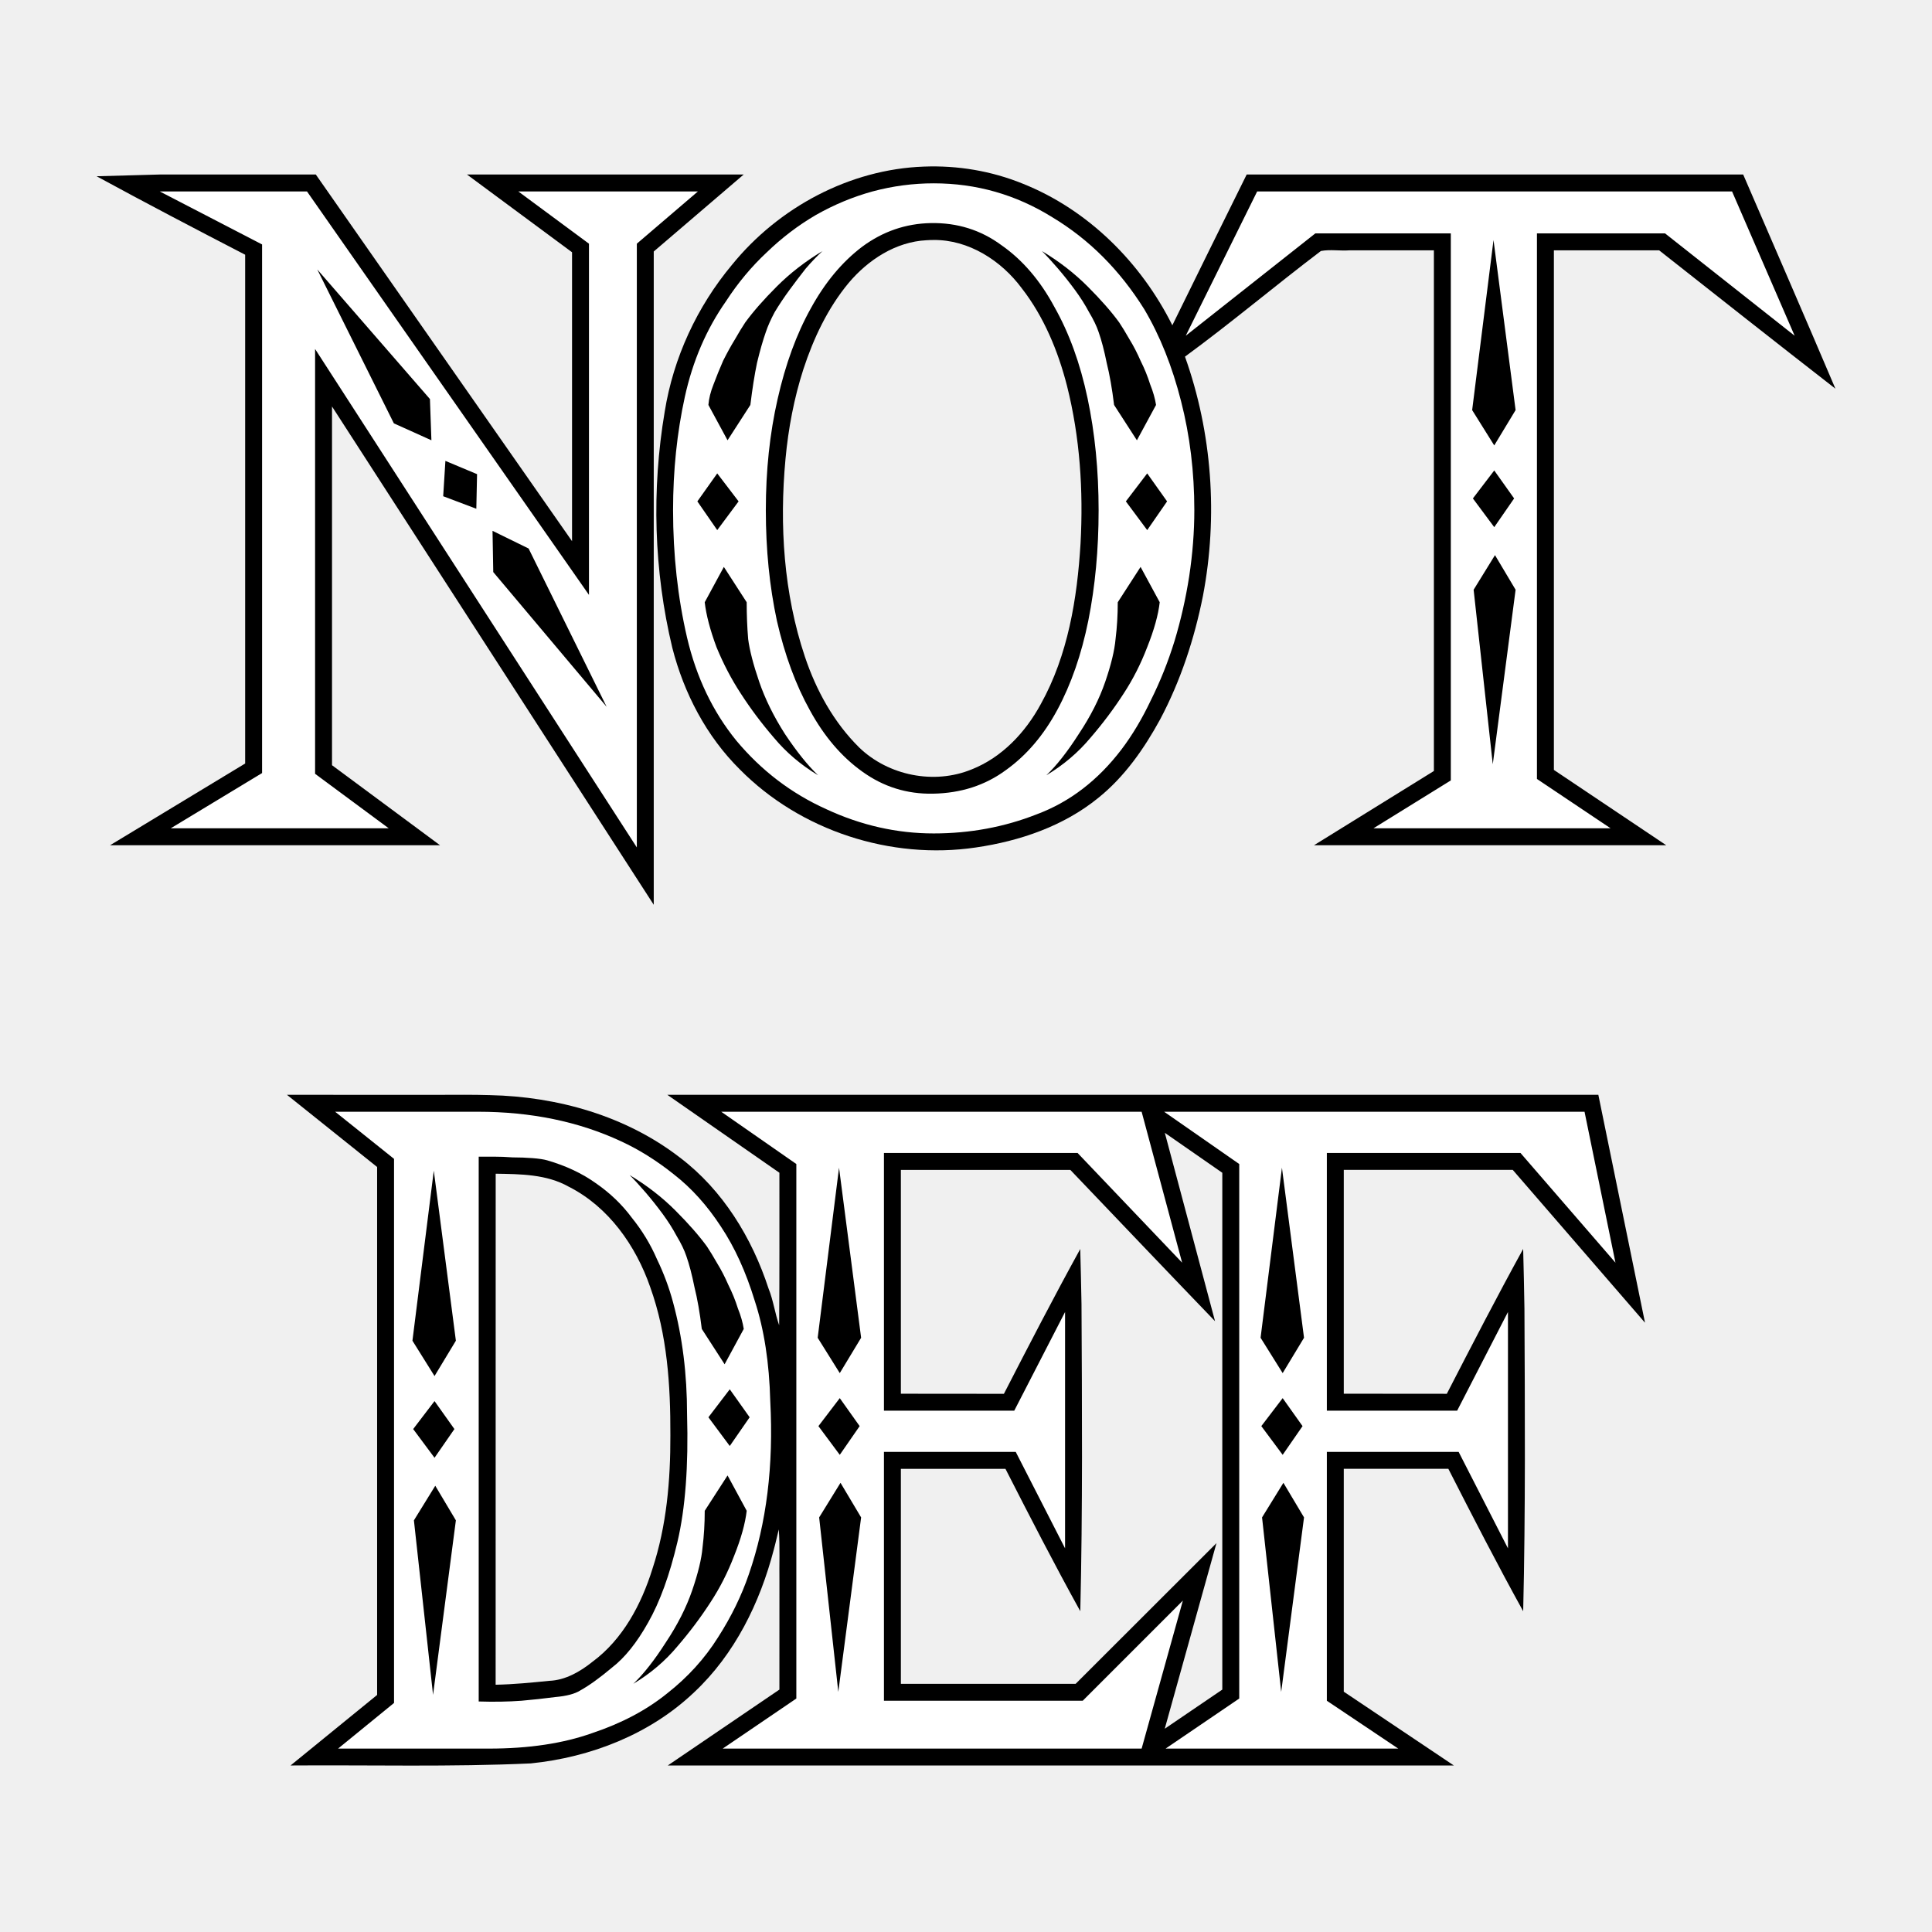
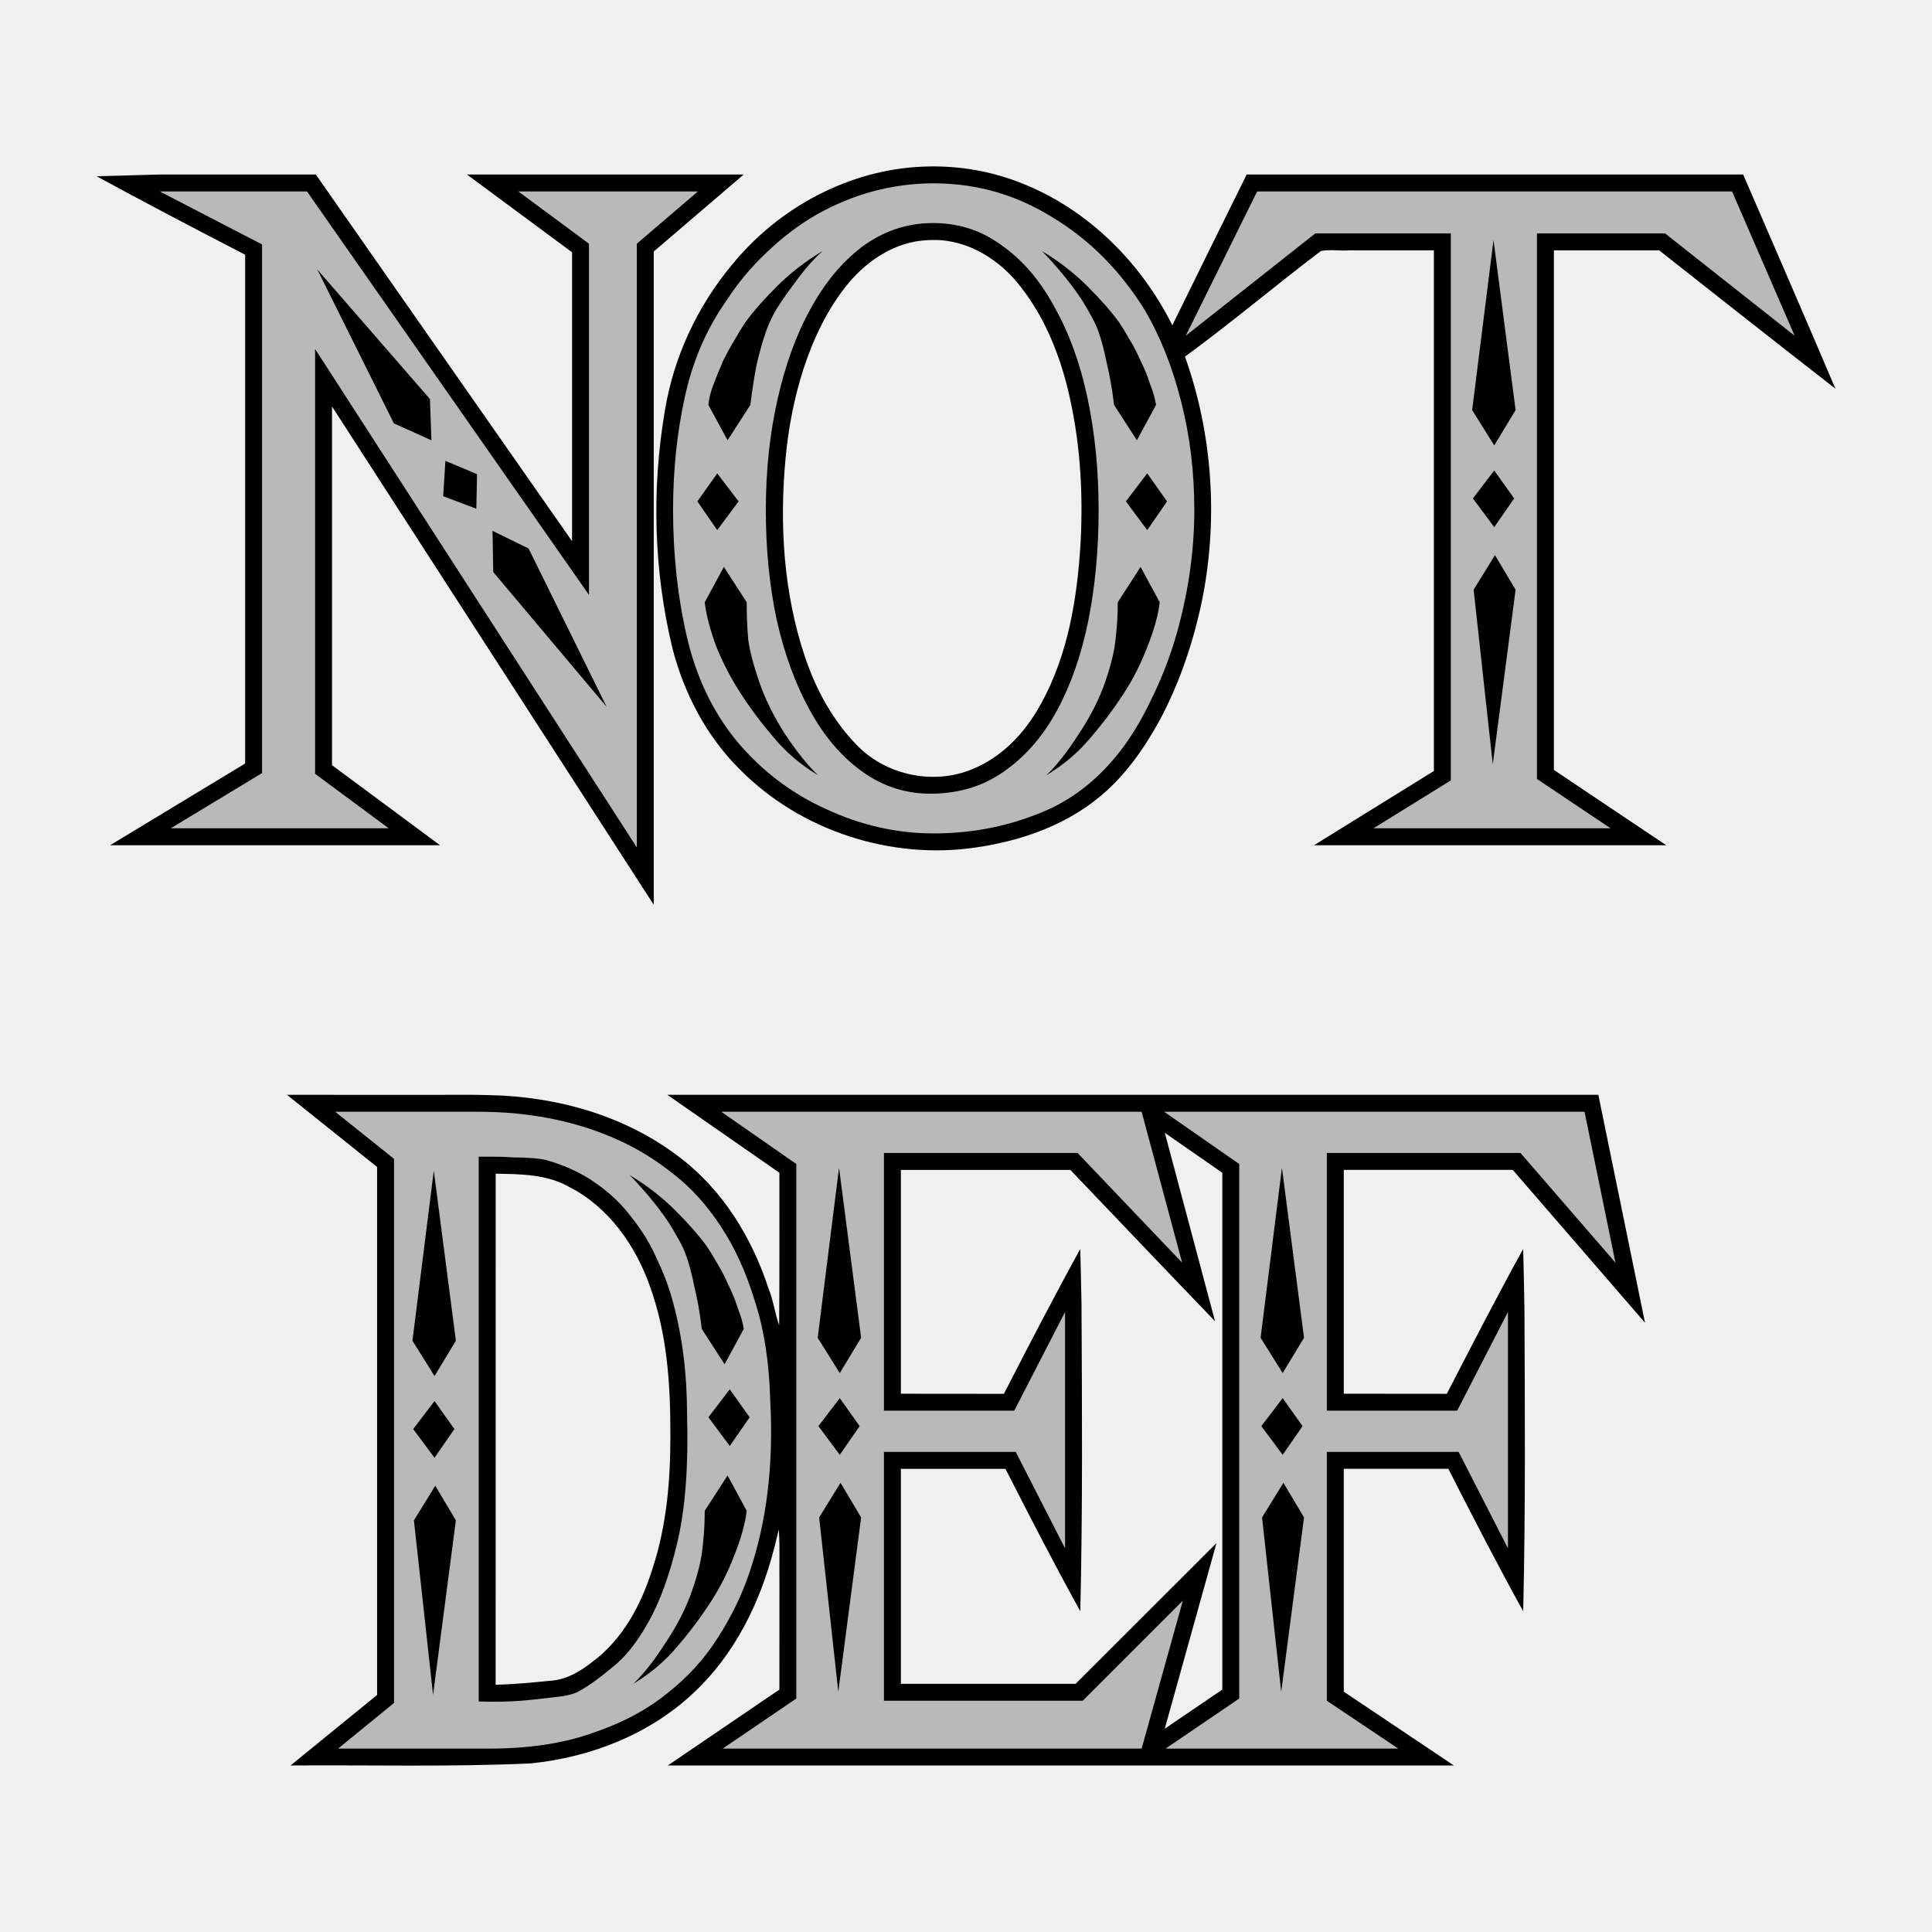
<svg xmlns="http://www.w3.org/2000/svg" width="1000" height="1000" viewBox="0 0 264.583 264.583" version="1.1" id="svg8">
  <defs id="defs2">
    </defs>
  <g id="layer1" transform="matrix(0.8758495,0,0,0.8758495,17.95567,-11.97342)" style="stroke-width:1.142">
    <path id="path14734" style="font-style:normal;font-variant:normal;font-weight:normal;font-stretch:normal;font-size:115.12px;line-height:1.25;font-family:Triforce;-inkscape-font-specification:Triforce;text-align:center;letter-spacing:0px;word-spacing:0px;text-anchor:middle;fill:#000000;fill-opacity:1;stroke:none;stroke-width:3.286" d="m 123.965,39.719 c -11.619,0.415 -22.728,6.38 -30.012,15.357 -5.462,6.536 -9.167,14.531 -10.517,22.946 -2.064,12.225 -1.709,24.875 1.185,36.936 1.818,7.103 5.331,13.845 10.567,19.028 9.464,9.575 23.599,14.168 36.894,12.196 6.87,-0.999 13.722,-3.333 19.159,-7.765 4.09,-3.289 7.149,-7.674 9.648,-12.245 3.211,-6.047 5.369,-12.624 6.703,-19.328 2.369,-12.425 1.444,-25.485 -2.809,-37.407 7.244,-5.301 14.102,-11.102 21.254,-16.523 1.479,-0.273 2.992,0.013 4.486,-0.102 h 13.179 v 81.412 c -6.247,3.868 -12.493,7.737 -18.74,11.605 18.356,0 36.712,10e-6 55.068,0 -5.856,-3.925 -11.711,-7.85 -17.566,-11.775 V 52.811 h 16.459 c 9.175,7.228 18.338,14.469 27.561,21.635 -4.756,-11.186 -9.597,-22.334 -14.422,-33.49 h -77.631 c -3.889,7.852 -7.766,15.71 -11.625,23.576 -4.887,-9.795 -13.155,-18.062 -23.391,-22.143 -4.891,-1.989 -10.176,-2.874 -15.449,-2.67 z M 4.432,40.959 c -3.276,0.09 -6.552,0.181 -9.828,0.271 7.692,4.185 15.448,8.247 23.227,12.268 v 79.555 c -7.037,4.259 -14.074,8.517 -21.111,12.775 17.193,0 34.385,10e-6 51.578,0 -5.628,-4.17 -11.257,-8.34 -16.885,-12.51 V 77.229 C 48.181,103.2 64.948,129.172 81.719,155.143 V 52.996 c 4.689,-4.014 9.379,-8.027 14.068,-12.041 h -43.275 c 5.477,4.052 10.954,8.106 16.432,12.158 V 98.291 C 55.588,79.179 42.232,60.067 28.877,40.955 c -8.148,0.001 -16.297,0.003 -24.445,0.004 z M 125.461,51.195 c 5.472,-0.064 10.588,3.204 13.8,7.546 3.465,4.45 5.68,9.829 7.071,15.249 2.034,8.069 2.569,16.361 2.121,24.66 -0.52,8.593 -1.959,17.465 -6.213,25.107 -2.395,4.429 -6.069,8.346 -10.819,10.22 -5.861,2.408 -13.012,0.972 -17.563,-3.412 -3.979,-3.93 -6.733,-8.922 -8.506,-14.215 -3.32,-9.902 -3.993,-20.565 -3.035,-30.891 0.439,-4.778 1.345,-9.547 2.795,-14.044 1.587,-4.846 3.811,-9.566 7.085,-13.509 3.04,-3.61 7.356,-6.43 12.173,-6.673 0.363,-0.029 0.727,-0.03 1.091,-0.038 z M 48.064,184.863 c -7.899,-0.002 -15.798,-0.006 -23.697,-0.008 4.699,3.762 9.399,7.523 14.098,11.285 v 82.553 c -4.512,3.676 -9.023,7.352 -13.535,11.027 12.521,-0.092 25.052,0.249 37.564,-0.324 9.377,-0.948 18.676,-4.572 25.556,-11.133 6.329,-5.932 10.281,-13.988 12.442,-22.301 0.29,-1.043 0.508,-2.106 0.778,-3.154 0.2,2.734 0.058,5.483 0.101,8.224 -0.004,5.608 -0.004,11.215 -0.004,16.823 -5.82,3.957 -11.641,7.914 -17.461,11.871 h 122.926 c -5.74,-3.848 -11.48,-7.697 -17.221,-11.545 v -34.848 h 16.352 c 3.809,7.472 7.642,14.932 11.701,22.271 0.374,-15.77 0.267,-31.545 0.196,-47.318 -0.043,-3.11 -0.127,-6.219 -0.199,-9.329 -4.116,7.477 -8.03,15.061 -11.938,22.648 -5.37,-0.005 -10.741,-0.009 -16.111,-0.014 v -34.998 h 26.42 c 6.893,7.966 13.787,15.931 20.68,23.898 -2.433,-11.879 -4.866,-23.759 -7.297,-35.639 H 83.839 c 5.843,4.063 11.685,8.126 17.527,12.189 -0.002,7.95 0.024,15.9 -0.039,23.85 -0.664,-1.884 -0.905,-3.891 -1.659,-5.748 -2.592,-7.926 -7.156,-15.408 -13.871,-20.487 -8.426,-6.507 -19.135,-9.526 -29.682,-9.75 -2.683,-0.083 -5.368,-0.052 -8.052,-0.046 z m 122.555,12.182 v 80.811 c -3,2.04 -6,4.079 -9,6.119 2.695,-9.672 5.39,-19.345 8.086,-29.018 -7.339,7.331 -14.677,14.663 -22.016,21.994 h -27.33 v -33.617 h 16.352 c 3.81,7.471 7.645,14.927 11.703,22.266 0.38,-16.009 0.269,-32.023 0.188,-48.034 -0.046,-2.867 -0.126,-5.734 -0.196,-8.601 -4.114,7.476 -8.034,15.054 -11.936,22.643 -5.37,-0.005 -10.741,-0.009 -16.111,-0.014 v -34.998 h 26.498 c 7.535,7.893 15.058,15.797 22.625,23.658 -2.61,-9.819 -5.234,-19.635 -7.85,-29.453 2.995,2.081 5.991,4.163 8.986,6.244 z m -113.615,0.146 c 3.871,0.063 7.965,0.074 11.435,2.038 6.211,3.147 10.476,9.205 12.729,15.694 2.67,7.444 3.176,15.336 3.151,23.164 0.018,7.062 -0.58,14.14 -2.807,20.897 -1.722,5.526 -4.615,11.005 -9.377,14.523 -1.939,1.558 -4.263,2.891 -6.773,2.979 -2.758,0.278 -5.568,0.555 -8.365,0.609 0.003,-26.634 0.001,-53.273 0.008,-79.904 z" />
-     <path style="font-style:normal;font-variant:normal;font-weight:normal;font-stretch:normal;font-size:115.12px;line-height:1.25;font-family:Triforce;-inkscape-font-specification:Triforce;text-align:center;letter-spacing:0px;word-spacing:0px;text-anchor:middle;fill:#ffffff;fill-opacity:1;stroke:none;stroke-width:12.419" d="m 474.299,37.49 c -12.183,0 -24.221,1.594 -36.113,4.785 -11.603,3.191 -22.77,7.832 -33.502,13.924 -10.442,6.091 -20.16,13.487 -29.152,22.189 -8.992,8.412 -16.968,17.984 -23.93,28.717 -11.603,16.534 -19.726,35.388 -24.367,56.562 -4.641,21.175 -6.961,43.511 -6.961,67.006 0,26.396 2.756,51.486 8.268,75.271 5.511,23.495 15.227,43.8 29.15,60.914 14.793,17.694 32.487,31.183 53.082,40.465 20.595,9.572 41.77,14.357 63.525,14.357 21.465,0 41.77,-3.771 60.914,-11.312 19.434,-7.252 36.112,-20.015 50.035,-38.289 6.381,-8.412 12.183,-18.128 17.404,-29.15 5.511,-11.023 10.153,-22.626 13.924,-34.809 3.771,-12.473 6.671,-25.236 8.701,-38.289 2.03,-13.343 3.047,-26.395 3.047,-39.158 0,-22.625 -2.611,-44.09 -7.832,-64.395 C 615.271,145.685 608.018,127.556 598.736,111.893 584.233,88.687 566.105,70.557 544.35,57.504 522.885,44.161 499.535,37.49 474.299,37.49 Z M 16.914,42.275 77.393,73.604 V 386.004 L 23.441,418.637 H 152.23 L 108.721,386.439 V 135.387 l 190.139,294.562 V 73.168 L 334.973,42.275 H 228.809 l 41.77,30.893 V 280.711 L 103.934,42.275 Z m 648.549,0 -42.205,85.279 76.578,-60.479 h 80.059 V 390.355 l -45.686,28.281 H 874.311 L 830.801,389.484 V 67.076 h 75.707 l 76.578,60.479 -36.984,-85.279 z m -192.904,18.709 c 15.664,-0.29 29.587,4.063 41.77,13.055 12.473,8.702 22.914,20.883 31.326,36.547 8.702,15.373 15.229,33.358 19.58,53.953 4.351,20.595 6.525,42.639 6.525,66.135 0,23.205 -2.029,44.961 -6.09,65.266 -4.061,20.015 -10.154,37.563 -18.275,52.646 -8.122,15.083 -18.274,26.976 -30.457,35.678 -12.183,8.992 -26.54,13.634 -43.074,13.924 -15.373,0.29 -29.297,-4.061 -41.77,-13.053 -12.183,-8.702 -22.481,-20.74 -30.893,-36.113 -8.412,-15.083 -14.937,-32.777 -19.578,-53.082 -4.351,-20.305 -6.527,-42.06 -6.527,-65.266 0,-23.495 2.322,-45.395 6.963,-65.699 4.641,-20.595 11.166,-38.434 19.578,-53.518 8.412,-15.373 18.564,-27.557 30.457,-36.549 12.183,-8.992 25.671,-13.634 40.465,-13.924 z M 805.131,70.992 818.184,171.5 805.564,192.385 792.512,171.5 Z m -396.531,6.527 c -3.191,2.901 -6.527,6.38 -10.008,10.441 -3.191,4.061 -6.382,8.268 -9.572,12.619 -3.191,4.351 -6.093,8.702 -8.703,13.053 -2.321,4.351 -4.06,8.267 -5.221,11.748 -1.74,4.931 -3.48,11.022 -5.221,18.273 -1.45,6.962 -2.756,15.229 -3.916,24.801 l -13.488,20.885 -11.312,-20.885 c 0.29,-3.771 1.305,-7.833 3.045,-12.184 1.74,-4.641 3.626,-9.281 5.656,-13.922 2.321,-4.641 4.642,-8.848 6.963,-12.619 2.321,-4.061 4.351,-7.397 6.092,-10.008 4.641,-6.381 10.877,-13.487 18.709,-21.318 7.832,-7.832 16.824,-14.793 26.977,-20.885 z m 129.658,0 c 10.152,6.091 19.145,13.053 26.977,20.885 7.832,7.832 14.068,14.937 18.709,21.318 1.74,2.611 3.771,5.947 6.092,10.008 2.321,3.771 4.495,7.978 6.525,12.619 2.321,4.641 4.206,9.281 5.656,13.922 1.74,4.351 2.902,8.413 3.482,12.184 l -11.312,20.885 -13.488,-20.885 c -1.16,-9.572 -2.611,-17.839 -4.352,-24.801 -1.45,-7.252 -3.047,-13.342 -4.787,-18.273 -1.16,-3.481 -3.046,-7.397 -5.656,-11.748 -2.321,-4.351 -5.075,-8.702 -8.266,-13.053 -3.191,-4.351 -6.527,-8.558 -10.008,-12.619 -3.481,-4.061 -6.672,-7.541 -9.572,-10.441 z m -428.232,10.877 66.57,76.578 0.871,24.365 -22.191,-10.008 z m 75.707,113.125 18.709,7.832 -0.434,20.449 -19.58,-7.396 z m 619.832,5.656 11.748,16.535 -11.748,16.969 -12.617,-16.969 z m -459.186,1.74 12.619,16.535 -12.619,16.969 -11.746,-16.969 z m 254.098,0 11.748,16.535 -11.748,16.969 -12.617,-16.969 z m -386.896,33.939 21.318,10.441 46.121,93.547 -67.006,-79.623 z M 806,257.215 818.184,277.664 804.695,380.783 793.383,277.664 Z m -455.705,6.961 13.488,20.885 c 0,7.542 0.291,14.794 0.871,21.756 0.87,6.672 3.045,15.084 6.525,25.236 3.481,10.152 8.557,20.448 15.229,30.891 6.962,10.442 13.489,18.564 19.58,24.365 -10.152,-6.091 -18.854,-13.487 -26.105,-22.189 -7.252,-8.412 -13.779,-17.113 -19.58,-26.105 -5.511,-8.412 -10.296,-17.55 -14.357,-27.412 -3.771,-10.152 -6.093,-18.999 -6.963,-26.541 z m 246.266,0 11.312,20.885 c -0.87,7.542 -3.336,16.389 -7.396,26.541 -3.771,9.862 -8.411,19 -13.922,27.412 -5.801,8.992 -12.328,17.694 -19.58,26.105 -7.252,8.702 -15.953,16.098 -26.105,22.189 6.091,-5.801 12.473,-13.923 19.145,-24.365 6.962,-10.442 12.181,-20.738 15.662,-30.891 3.481,-10.152 5.512,-18.565 6.092,-25.236 0.87,-6.962 1.307,-14.214 1.307,-21.756 z m -475.99,321.975 34.809,27.846 V 935.533 l -33.068,26.977 h 89.195 c 23.495,0 43.8,-3.045 60.914,-9.137 17.404,-5.801 32.196,-13.634 44.379,-23.496 12.183,-9.572 22.192,-20.594 30.023,-33.066 7.832,-12.183 13.922,-24.655 18.273,-37.418 10.442,-30.167 14.648,-64.251 12.617,-102.25 -0.58,-22.625 -3.625,-42.348 -9.137,-59.172 -5.221,-17.114 -11.892,-31.763 -20.014,-43.945 -8.122,-12.473 -17.405,-22.771 -27.848,-30.893 -10.152,-8.122 -20.594,-14.649 -31.326,-19.58 -24.946,-11.603 -53.083,-17.402 -84.41,-17.402 z m 228.172,0 44.381,30.891 v 315.883 l -43.512,29.586 H 597.184 L 621.549,875.055 562.375,934.229 H 444.898 v -147.062 h 77.883 l 29.152,56.998 V 704.496 l -30.021,58.303 H 444.898 V 610.516 h 114.432 l 61.783,64.83 -23.93,-89.195 z m 261.738,0 44.381,30.891 v 315.883 l -43.51,29.586 H 748.842 l -42.203,-28.281 v -147.062 h 77.883 l 29.15,56.998 V 704.496 l -30.021,58.303 H 706.639 V 610.516 h 114.43 l 56.129,64.83 -18.275,-89.195 z m -405.066,26.541 h 8.703 c 3.771,0 7.542,0.144 11.312,0.434 4.061,0 7.975,0.145 11.746,0.436 3.771,0.29 6.673,0.725 8.703,1.305 11.023,3.191 20.595,7.687 28.717,13.488 8.412,5.801 15.517,12.619 21.318,20.451 6.091,7.542 11.024,15.663 14.795,24.365 4.061,8.412 7.252,16.968 9.572,25.67 5.511,20.305 8.266,42.349 8.266,66.135 0.87,30.457 -1.015,55.549 -5.656,75.273 -4.641,19.724 -10.443,35.677 -17.404,47.859 -6.672,11.893 -13.777,20.74 -21.318,26.541 -7.252,6.091 -13.49,10.588 -18.711,13.488 -3.191,2.03 -8.121,3.336 -14.793,3.916 -6.672,0.87 -13.342,1.596 -20.014,2.176 -7.832,0.58 -16.244,0.726 -25.236,0.436 z m 212.943,6.525 13.053,100.508 -12.617,20.885 -13.053,-20.885 z m 261.74,0 13.053,100.508 -12.619,20.885 -13.053,-20.885 z m -501.225,1.74 13.053,100.508 -12.617,20.885 -13.053,-20.885 z m 115.736,2.611 c 10.152,6.091 19.145,13.053 26.977,20.885 7.832,7.832 14.068,14.939 18.709,21.32 1.74,2.611 3.771,5.945 6.092,10.006 2.321,3.771 4.495,7.978 6.525,12.619 2.321,4.641 4.206,9.281 5.656,13.922 1.74,4.351 2.902,8.413 3.482,12.184 L 350.738,735.389 337.25,714.504 c -1.16,-9.572 -2.611,-17.839 -4.352,-24.801 -1.45,-7.252 -3.047,-13.342 -4.787,-18.273 -1.16,-3.481 -3.046,-7.397 -5.656,-11.748 -2.321,-4.351 -5.075,-8.702 -8.266,-13.053 -3.191,-4.351 -6.527,-8.558 -10.008,-12.619 -3.481,-4.061 -6.672,-7.541 -9.572,-10.441 z m 59.174,126.613 11.748,16.533 -11.748,16.969 -12.617,-16.969 z m 65.01,5.221 11.748,16.535 -11.748,16.969 -12.617,-16.969 z m 261.738,0 11.748,16.535 -11.748,16.969 -12.617,-16.969 z m -501.223,1.74 11.748,16.535 -11.748,16.969 -12.617,-16.969 z m 173.17,43.945 11.312,20.885 c -0.87,7.542 -3.336,16.389 -7.396,26.541 -3.771,9.862 -8.413,19 -13.924,27.412 -5.801,8.992 -12.328,17.694 -19.58,26.105 -7.252,8.702 -15.953,16.098 -26.105,22.189 6.091,-5.801 12.473,-13.923 19.145,-24.365 6.962,-10.442 12.183,-20.74 15.664,-30.893 3.481,-10.152 5.51,-18.563 6.09,-25.234 0.87,-6.962 1.307,-14.214 1.307,-21.756 z m 66.75,4.352 12.182,20.449 -13.488,103.119 -11.312,-103.119 z m 261.738,0 12.184,20.449 -13.488,103.119 -11.312,-103.119 z m -501.223,1.74 12.182,20.449 L 178.438,930.748 167.125,827.629 Z" transform="matrix(0.2645833,0,0,0.2645833,0,32.41665)" id="text822" />
+     <path style="font-style:normal;font-variant:normal;font-weight:normal;font-stretch:normal;font-size:115.12px;line-height:1.25;font-family:Triforce;-inkscape-font-specification:Triforce;text-align:center;letter-spacing:0px;word-spacing:0px;text-anchor:middle;fill:#b9b9b9;fill-opacity:1;stroke:none;stroke-width:12.419" d="m 474.299,37.49 c -12.183,0 -24.221,1.594 -36.113,4.785 -11.603,3.191 -22.77,7.832 -33.502,13.924 -10.442,6.091 -20.16,13.487 -29.152,22.189 -8.992,8.412 -16.968,17.984 -23.93,28.717 -11.603,16.534 -19.726,35.388 -24.367,56.562 -4.641,21.175 -6.961,43.511 -6.961,67.006 0,26.396 2.756,51.486 8.268,75.271 5.511,23.495 15.227,43.8 29.15,60.914 14.793,17.694 32.487,31.183 53.082,40.465 20.595,9.572 41.77,14.357 63.525,14.357 21.465,0 41.77,-3.771 60.914,-11.312 19.434,-7.252 36.112,-20.015 50.035,-38.289 6.381,-8.412 12.183,-18.128 17.404,-29.15 5.511,-11.023 10.153,-22.626 13.924,-34.809 3.771,-12.473 6.671,-25.236 8.701,-38.289 2.03,-13.343 3.047,-26.395 3.047,-39.158 0,-22.625 -2.611,-44.09 -7.832,-64.395 C 615.271,145.685 608.018,127.556 598.736,111.893 584.233,88.687 566.105,70.557 544.35,57.504 522.885,44.161 499.535,37.49 474.299,37.49 Z M 16.914,42.275 77.393,73.604 V 386.004 L 23.441,418.637 H 152.23 L 108.721,386.439 V 135.387 l 190.139,294.562 V 73.168 L 334.973,42.275 H 228.809 l 41.77,30.893 V 280.711 L 103.934,42.275 Z m 648.549,0 -42.205,85.279 76.578,-60.479 h 80.059 V 390.355 l -45.686,28.281 H 874.311 L 830.801,389.484 V 67.076 h 75.707 l 76.578,60.479 -36.984,-85.279 z m -192.904,18.709 c 15.664,-0.29 29.587,4.063 41.77,13.055 12.473,8.702 22.914,20.883 31.326,36.547 8.702,15.373 15.229,33.358 19.58,53.953 4.351,20.595 6.525,42.639 6.525,66.135 0,23.205 -2.029,44.961 -6.09,65.266 -4.061,20.015 -10.154,37.563 -18.275,52.646 -8.122,15.083 -18.274,26.976 -30.457,35.678 -12.183,8.992 -26.54,13.634 -43.074,13.924 -15.373,0.29 -29.297,-4.061 -41.77,-13.053 -12.183,-8.702 -22.481,-20.74 -30.893,-36.113 -8.412,-15.083 -14.937,-32.777 -19.578,-53.082 -4.351,-20.305 -6.527,-42.06 -6.527,-65.266 0,-23.495 2.322,-45.395 6.963,-65.699 4.641,-20.595 11.166,-38.434 19.578,-53.518 8.412,-15.373 18.564,-27.557 30.457,-36.549 12.183,-8.992 25.671,-13.634 40.465,-13.924 z M 805.131,70.992 818.184,171.5 805.564,192.385 792.512,171.5 Z m -396.531,6.527 c -3.191,2.901 -6.527,6.38 -10.008,10.441 -3.191,4.061 -6.382,8.268 -9.572,12.619 -3.191,4.351 -6.093,8.702 -8.703,13.053 -2.321,4.351 -4.06,8.267 -5.221,11.748 -1.74,4.931 -3.48,11.022 -5.221,18.273 -1.45,6.962 -2.756,15.229 -3.916,24.801 l -13.488,20.885 -11.312,-20.885 c 0.29,-3.771 1.305,-7.833 3.045,-12.184 1.74,-4.641 3.626,-9.281 5.656,-13.922 2.321,-4.641 4.642,-8.848 6.963,-12.619 2.321,-4.061 4.351,-7.397 6.092,-10.008 4.641,-6.381 10.877,-13.487 18.709,-21.318 7.832,-7.832 16.824,-14.793 26.977,-20.885 z m 129.658,0 c 10.152,6.091 19.145,13.053 26.977,20.885 7.832,7.832 14.068,14.937 18.709,21.318 1.74,2.611 3.771,5.947 6.092,10.008 2.321,3.771 4.495,7.978 6.525,12.619 2.321,4.641 4.206,9.281 5.656,13.922 1.74,4.351 2.902,8.413 3.482,12.184 l -11.312,20.885 -13.488,-20.885 c -1.16,-9.572 -2.611,-17.839 -4.352,-24.801 -1.45,-7.252 -3.047,-13.342 -4.787,-18.273 -1.16,-3.481 -3.046,-7.397 -5.656,-11.748 -2.321,-4.351 -5.075,-8.702 -8.266,-13.053 -3.191,-4.351 -6.527,-8.558 -10.008,-12.619 -3.481,-4.061 -6.672,-7.541 -9.572,-10.441 z m -428.232,10.877 66.57,76.578 0.871,24.365 -22.191,-10.008 z m 75.707,113.125 18.709,7.832 -0.434,20.449 -19.58,-7.396 z m 619.832,5.656 11.748,16.535 -11.748,16.969 -12.617,-16.969 z m -459.186,1.74 12.619,16.535 -12.619,16.969 -11.746,-16.969 z m 254.098,0 11.748,16.535 -11.748,16.969 -12.617,-16.969 z m -386.896,33.939 21.318,10.441 46.121,93.547 -67.006,-79.623 z M 806,257.215 818.184,277.664 804.695,380.783 793.383,277.664 Z m -455.705,6.961 13.488,20.885 c 0,7.542 0.291,14.794 0.871,21.756 0.87,6.672 3.045,15.084 6.525,25.236 3.481,10.152 8.557,20.448 15.229,30.891 6.962,10.442 13.489,18.564 19.58,24.365 -10.152,-6.091 -18.854,-13.487 -26.105,-22.189 -7.252,-8.412 -13.779,-17.113 -19.58,-26.105 -5.511,-8.412 -10.296,-17.55 -14.357,-27.412 -3.771,-10.152 -6.093,-18.999 -6.963,-26.541 z m 246.266,0 11.312,20.885 c -0.87,7.542 -3.336,16.389 -7.396,26.541 -3.771,9.862 -8.411,19 -13.922,27.412 -5.801,8.992 -12.328,17.694 -19.58,26.105 -7.252,8.702 -15.953,16.098 -26.105,22.189 6.091,-5.801 12.473,-13.923 19.145,-24.365 6.962,-10.442 12.181,-20.738 15.662,-30.891 3.481,-10.152 5.512,-18.565 6.092,-25.236 0.87,-6.962 1.307,-14.214 1.307,-21.756 z m -475.99,321.975 34.809,27.846 V 935.533 l -33.068,26.977 h 89.195 c 23.495,0 43.8,-3.045 60.914,-9.137 17.404,-5.801 32.196,-13.634 44.379,-23.496 12.183,-9.572 22.192,-20.594 30.023,-33.066 7.832,-12.183 13.922,-24.655 18.273,-37.418 10.442,-30.167 14.648,-64.251 12.617,-102.25 -0.58,-22.625 -3.625,-42.348 -9.137,-59.172 -5.221,-17.114 -11.892,-31.763 -20.014,-43.945 -8.122,-12.473 -17.405,-22.771 -27.848,-30.893 -10.152,-8.122 -20.594,-14.649 -31.326,-19.58 -24.946,-11.603 -53.083,-17.402 -84.41,-17.402 z m 228.172,0 44.381,30.891 v 315.883 l -43.512,29.586 H 597.184 L 621.549,875.055 562.375,934.229 H 444.898 v -147.062 h 77.883 l 29.152,56.998 V 704.496 l -30.021,58.303 H 444.898 V 610.516 h 114.432 l 61.783,64.83 -23.93,-89.195 z m 261.738,0 44.381,30.891 v 315.883 l -43.51,29.586 H 748.842 l -42.203,-28.281 v -147.062 h 77.883 l 29.15,56.998 V 704.496 l -30.021,58.303 H 706.639 V 610.516 h 114.43 l 56.129,64.83 -18.275,-89.195 z m -405.066,26.541 h 8.703 c 3.771,0 7.542,0.144 11.312,0.434 4.061,0 7.975,0.145 11.746,0.436 3.771,0.29 6.673,0.725 8.703,1.305 11.023,3.191 20.595,7.687 28.717,13.488 8.412,5.801 15.517,12.619 21.318,20.451 6.091,7.542 11.024,15.663 14.795,24.365 4.061,8.412 7.252,16.968 9.572,25.67 5.511,20.305 8.266,42.349 8.266,66.135 0.87,30.457 -1.015,55.549 -5.656,75.273 -4.641,19.724 -10.443,35.677 -17.404,47.859 -6.672,11.893 -13.777,20.74 -21.318,26.541 -7.252,6.091 -13.49,10.588 -18.711,13.488 -3.191,2.03 -8.121,3.336 -14.793,3.916 -6.672,0.87 -13.342,1.596 -20.014,2.176 -7.832,0.58 -16.244,0.726 -25.236,0.436 z m 212.943,6.525 13.053,100.508 -12.617,20.885 -13.053,-20.885 z m 261.74,0 13.053,100.508 -12.619,20.885 -13.053,-20.885 z m -501.225,1.74 13.053,100.508 -12.617,20.885 -13.053,-20.885 z m 115.736,2.611 c 10.152,6.091 19.145,13.053 26.977,20.885 7.832,7.832 14.068,14.939 18.709,21.32 1.74,2.611 3.771,5.945 6.092,10.006 2.321,3.771 4.495,7.978 6.525,12.619 2.321,4.641 4.206,9.281 5.656,13.922 1.74,4.351 2.902,8.413 3.482,12.184 L 350.738,735.389 337.25,714.504 c -1.16,-9.572 -2.611,-17.839 -4.352,-24.801 -1.45,-7.252 -3.047,-13.342 -4.787,-18.273 -1.16,-3.481 -3.046,-7.397 -5.656,-11.748 -2.321,-4.351 -5.075,-8.702 -8.266,-13.053 -3.191,-4.351 -6.527,-8.558 -10.008,-12.619 -3.481,-4.061 -6.672,-7.541 -9.572,-10.441 z m 59.174,126.613 11.748,16.533 -11.748,16.969 -12.617,-16.969 z m 65.01,5.221 11.748,16.535 -11.748,16.969 -12.617,-16.969 z m 261.738,0 11.748,16.535 -11.748,16.969 -12.617,-16.969 z m -501.223,1.74 11.748,16.535 -11.748,16.969 -12.617,-16.969 z m 173.17,43.945 11.312,20.885 c -0.87,7.542 -3.336,16.389 -7.396,26.541 -3.771,9.862 -8.413,19 -13.924,27.412 -5.801,8.992 -12.328,17.694 -19.58,26.105 -7.252,8.702 -15.953,16.098 -26.105,22.189 6.091,-5.801 12.473,-13.923 19.145,-24.365 6.962,-10.442 12.183,-20.74 15.664,-30.893 3.481,-10.152 5.51,-18.563 6.09,-25.234 0.87,-6.962 1.307,-14.214 1.307,-21.756 z m 66.75,4.352 12.182,20.449 -13.488,103.119 -11.312,-103.119 z m 261.738,0 12.184,20.449 -13.488,103.119 -11.312,-103.119 z m -501.223,1.74 12.182,20.449 L 178.438,930.748 167.125,827.629 Z" transform="matrix(0.2645833,0,0,0.2645833,0,32.41665)" id="text822" />
  </g>
</svg>
